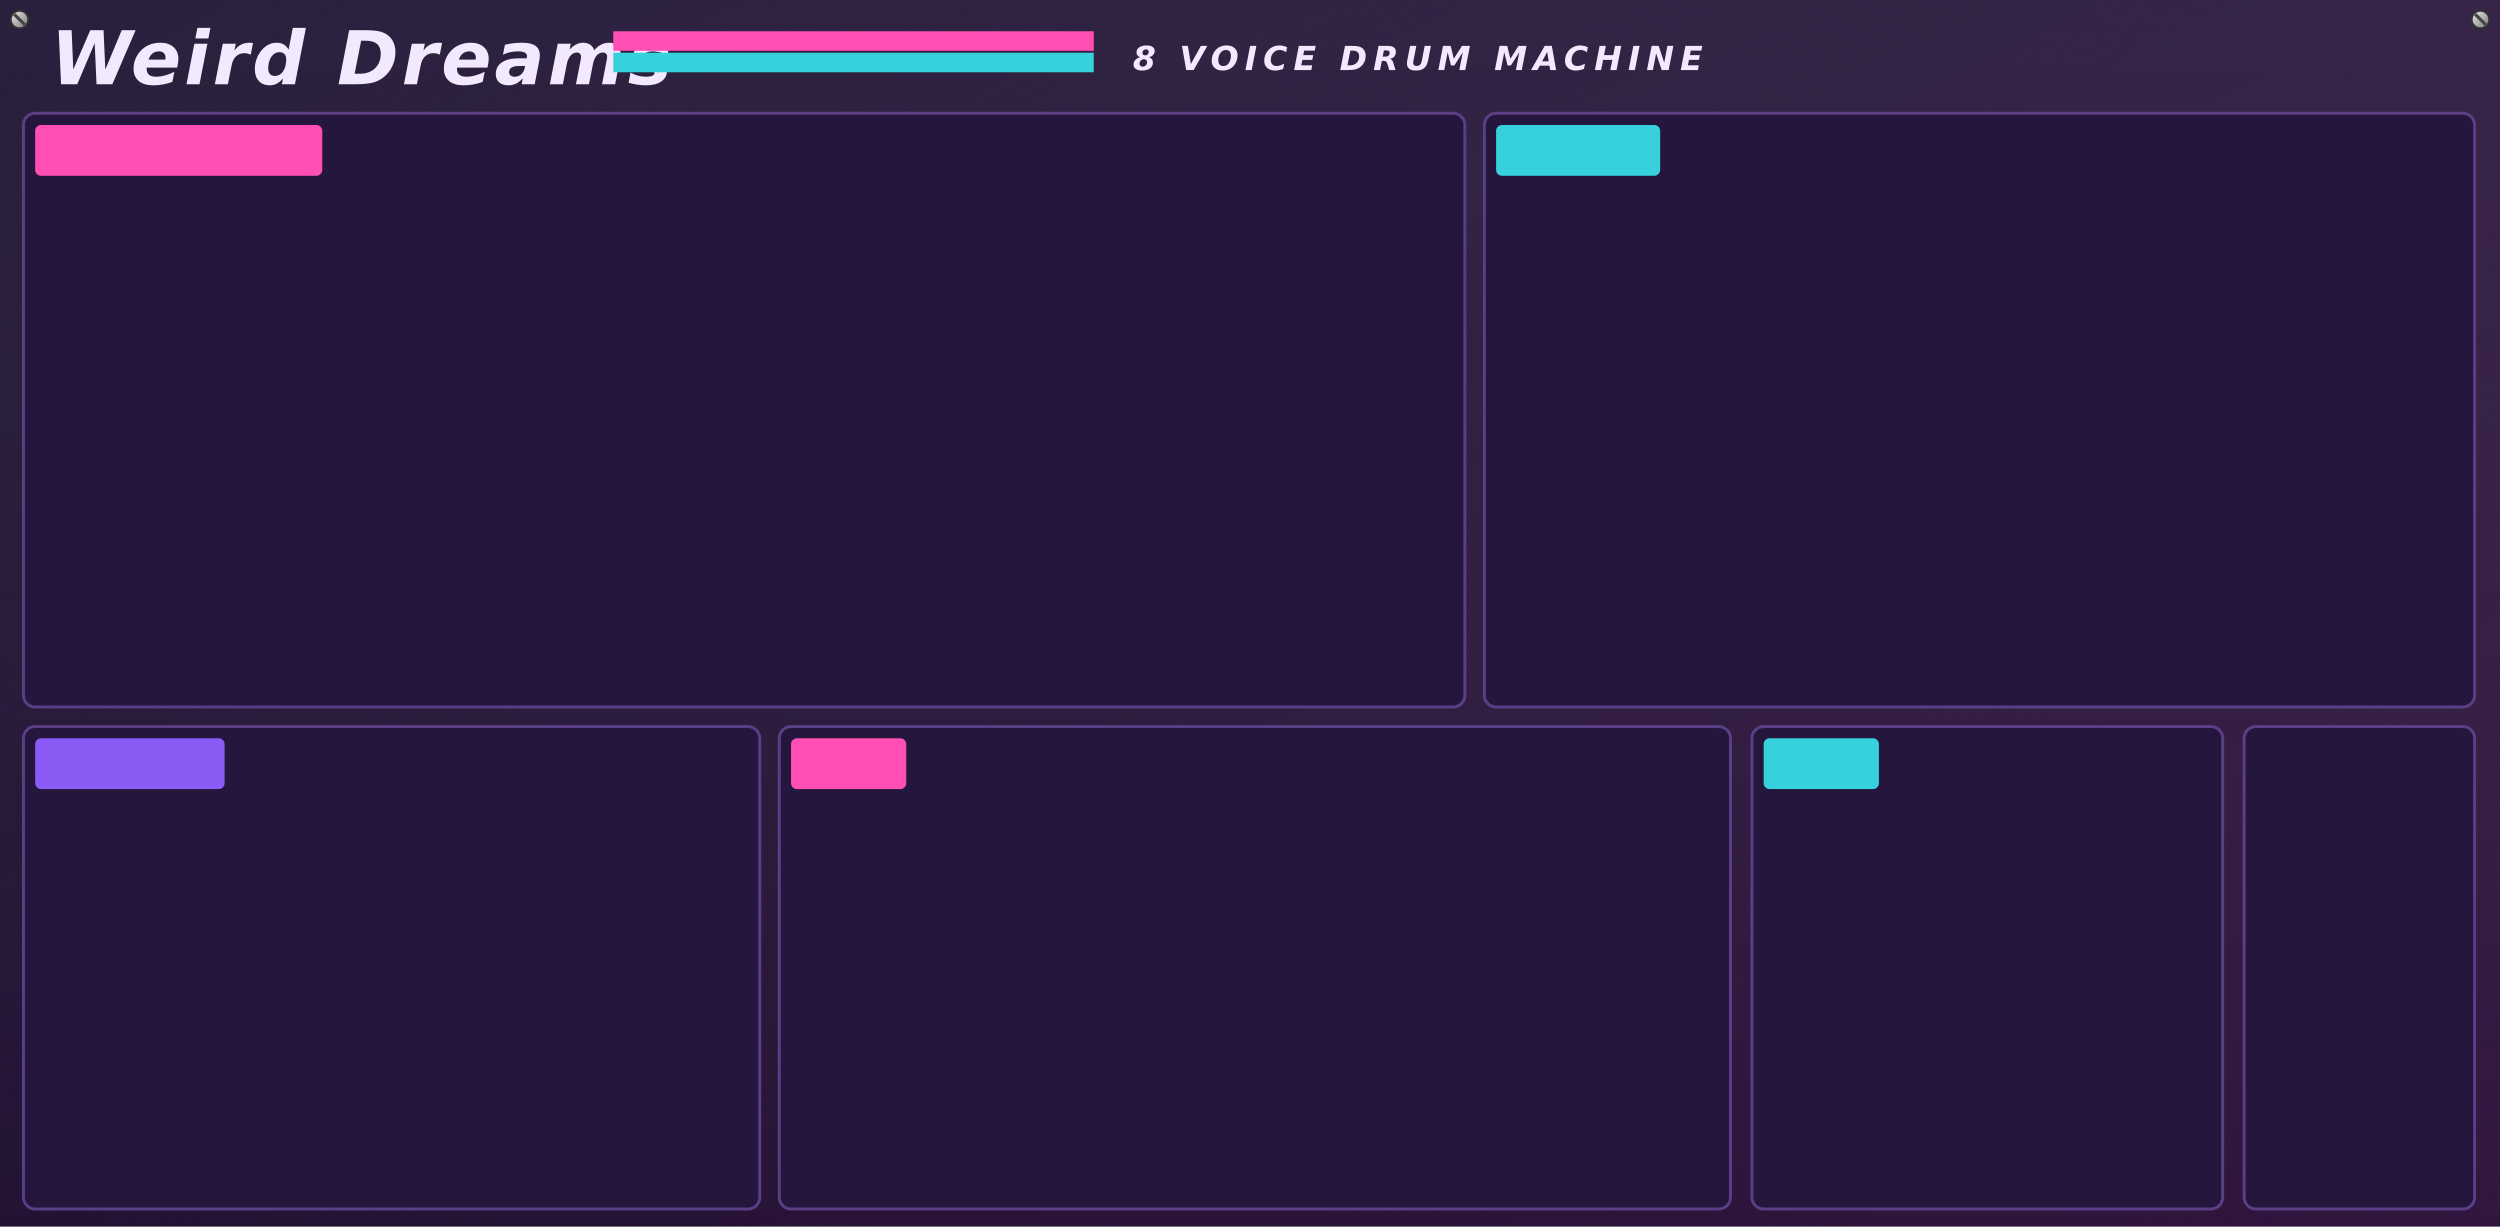
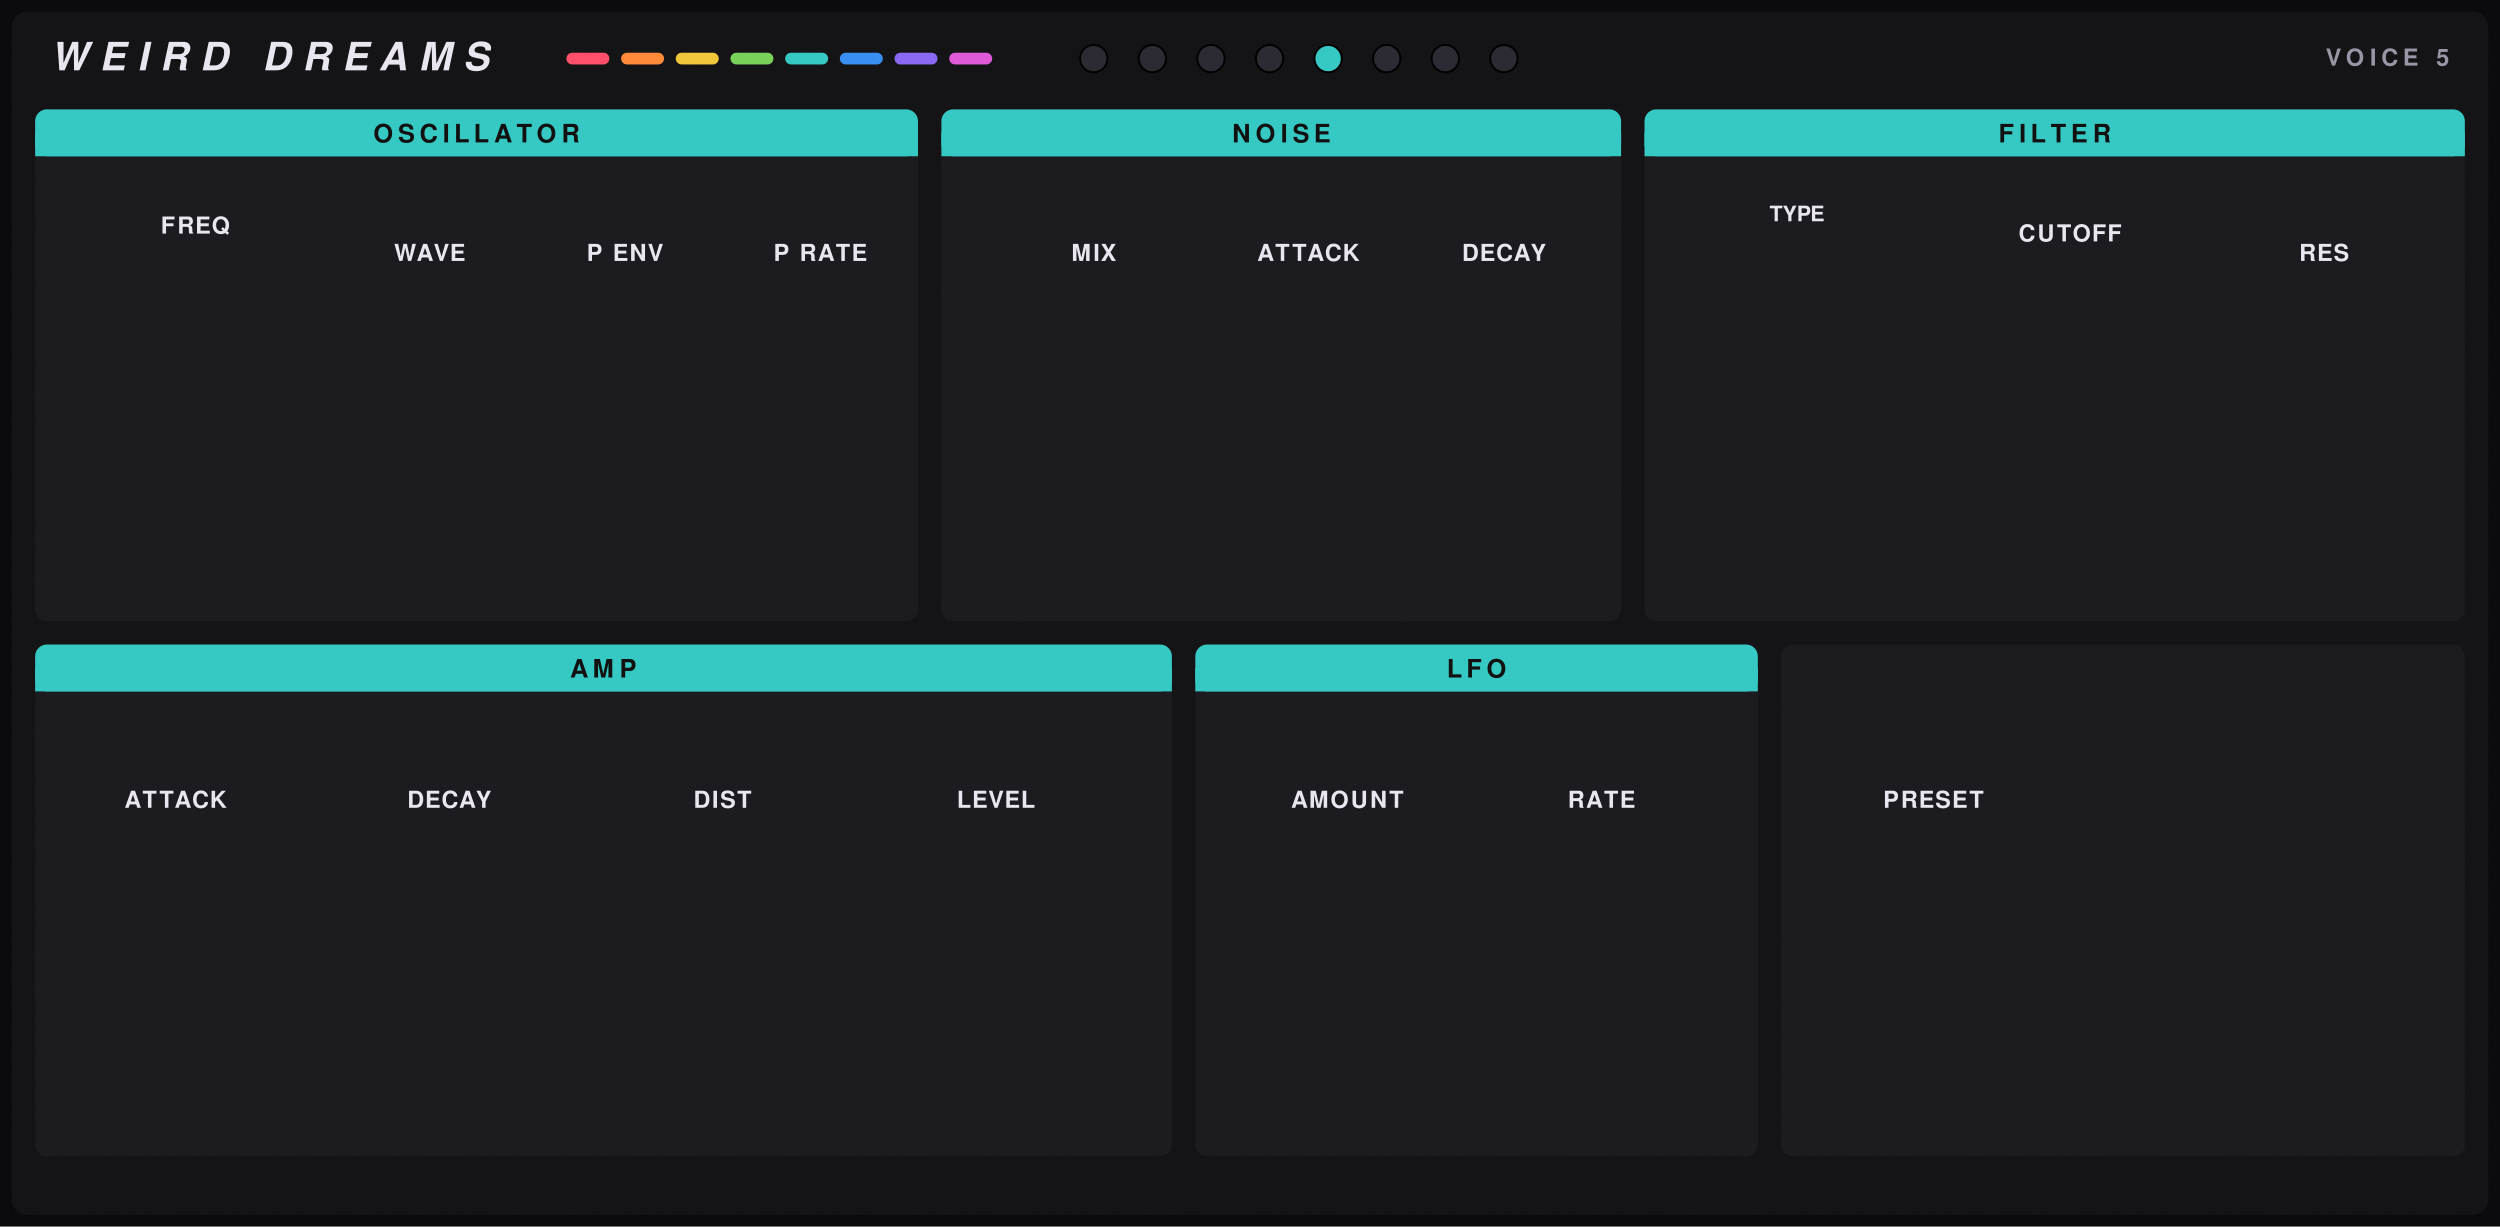
<svg xmlns="http://www.w3.org/2000/svg" width="1280" height="628" viewBox="0 0 1280 628">
  <defs>
-     <filter id="brush" x="0" y="0" width="100%" height="100%">
-       <feTurbulence type="fractalNoise" baseFrequency="0.002 0.9" numOctaves="2" seed="4" />
-       <feColorMatrix values="0 0 0 0 1  0 0 0 0 1  0 0 0 0 1  0 0 0 0.16 0" />
+     <linearGradient id="hw-screw" x1="0" y1="0" x2="1" y2="1">
+       <stop offset="0" stop-color="#f2f2f2" />
+       <stop offset="1" stop-color="#7a7a7a" />
+     </linearGradient>
+     <filter id="hw-brush" x="0" y="0" width="100%" height="100%">
+       <feTurbulence type="fractalNoise" baseFrequency="0.003 0.8" numOctaves="2" seed="5" />
+       <feColorMatrix values="0 0 0 0 1  0 0 0 0 1  0 0 0 0 1  0 0 0 0.20 0" />
    </filter>
-     <filter id="grain" x="0" y="0" width="100%" height="100%">
-       <feTurbulence type="fractalNoise" baseFrequency="0.9" numOctaves="2" seed="7" />
-       <feColorMatrix values="0 0 0 0 0  0 0 0 0 0  0 0 0 0 0  0 0 0 0.10 0" />
+     <filter id="hw-brushd" x="0" y="0" width="100%" height="100%">
+       <feTurbulence type="fractalNoise" baseFrequency="0.003 0.8" numOctaves="2" seed="9" />
+       <feColorMatrix values="0 0 0 0 0  0 0 0 0 0  0 0 0 0 0  0 0 0 0.16 0" />
    </filter>
-     <filter id="woodf" x="0" y="0" width="100%" height="100%">
-       <feTurbulence type="fractalNoise" baseFrequency="0.012 0.25" numOctaves="3" seed="11" />
-       <feColorMatrix values="0 0 0 0 0.36  0 0 0 0 0.20  0 0 0 0 0.09  0 0 0 0.9 0" />
+     <filter id="hw-grain" x="0" y="0" width="100%" height="100%">
+       <feTurbulence type="fractalNoise" baseFrequency="0.85" numOctaves="2" seed="3" />
+       <feColorMatrix values="0 0 0 0 0  0 0 0 0 0  0 0 0 0 0  0 0 0 0.07 0" />
    </filter>
-     <linearGradient id="screw" x1="0" y1="0" x2="1" y2="1">
-       <stop offset="0" stop-color="#eee" />
-       <stop offset="1" stop-color="#777" />
-     </linearGradient>
-     <linearGradient id="shade" x1="0" y1="0" x2="0" y2="1">
-       <stop offset="0" stop-color="#fff" stop-opacity="0.07" />
-       <stop offset="1" stop-color="#000" stop-opacity="0.12" />
+     <filter id="hw-wood" x="0" y="0" width="100%" height="100%">
+       <feTurbulence type="fractalNoise" baseFrequency="0.006 0.18" numOctaves="4" seed="21" />
+       <feColorMatrix values="0 0 0 0 0.30  0 0 0 0 0.15  0 0 0 0 0.05  0 0 0 0.85 0" />
+     </filter>
+     <filter id="hw-soft" x="-20%" y="-20%" width="140%" height="140%">
+       <feGaussianBlur stdDeviation="2" />
+     </filter>
+     <filter id="hw-shadow" x="-30%" y="-30%" width="160%" height="160%">
+       <feDropShadow dx="0" dy="2" stdDeviation="2" flood-opacity="0.45" />
+     </filter>
+     <linearGradient id="hw-vshade" x1="0" y1="0" x2="0" y2="1">
+       <stop offset="0" stop-color="#fff" stop-opacity="0.10" />
+       <stop offset="1" stop-color="#000" stop-opacity="0.14" />
    </linearGradient>
  </defs>
-   <defs>
-     <linearGradient id="bgg" x1="0" y1="0" x2="1" y2="1">
-       <stop offset="0" stop-color="#1a1030" />
-       <stop offset="1" stop-color="#3a1a4a" />
-     </linearGradient>
-   </defs>
-   <rect width="1280" height="628" fill="url(#bgg)" />
-   <rect width="1280" height="628" filter="url(#grain)" />
-   <rect width="1280" height="628" fill="url(#shade)" />
-   <rect x="12" y="58" width="738" height="304" rx="6" fill="#24163d" stroke="#5a3f87" stroke-width="1.5" />
-   <rect x="18" y="64" width="147" height="26" rx="3" fill="#ff4fb4" />
-   <rect x="760" y="58" width="507" height="304" rx="6" fill="#24163d" stroke="#5a3f87" stroke-width="1.5" />
-   <rect x="766" y="64" width="84" height="26" rx="3" fill="#36d1dc" />
-   <rect x="12" y="372" width="377" height="247" rx="6" fill="#24163d" stroke="#5a3f87" stroke-width="1.5" />
-   <rect x="18" y="378" width="97" height="26" rx="3" fill="#8a5cf5" />
-   <rect x="399" y="372" width="487" height="247" rx="6" fill="#24163d" stroke="#5a3f87" stroke-width="1.5" />
-   <rect x="405" y="378" width="59" height="26" rx="3" fill="#ff4fb4" />
-   <rect x="897" y="372" width="241" height="247" rx="6" fill="#24163d" stroke="#5a3f87" stroke-width="1.5" />
-   <rect x="903" y="378" width="59" height="26" rx="3" fill="#36d1dc" />
-   <rect x="1149" y="372" width="118" height="247" rx="6" fill="#24163d" stroke="#5a3f87" stroke-width="1.5" />
-   <text x="26" y="30" font-family="Titillium Web, DejaVu Sans, sans-serif" font-size="38" font-weight="700" fill="#f3e9ff" text-anchor="start" dominant-baseline="central" style="letter-spacing:0.04em;font-style:italic;">Weird Dreams</text>
-   <rect x="314" y="16" width="246" height="10" fill="#ff4fb4" />
-   <rect x="314" y="27" width="246" height="10" fill="#36d1dc" />
-   <text x="580" y="30" font-family="Titillium Web, DejaVu Sans, sans-serif" font-size="17" font-weight="600" fill="#f3e9ff" text-anchor="start" dominant-baseline="central" style="letter-spacing:0.18em;font-style:italic;">8 VOICE DRUM MACHINE</text>
-   <circle cx="10" cy="10" r="4.5" fill="url(#screw)" stroke="#333" stroke-width="1" />
-   <line x1="7.3" y1="7.3" x2="12.7" y2="12.7" stroke="#444" stroke-width="1.6" />
-   <circle cx="1270" cy="10" r="4.5" fill="url(#screw)" stroke="#333" stroke-width="1" />
-   <line x1="1267.3" y1="7.3" x2="1272.7" y2="12.7" stroke="#444" stroke-width="1.6" />
+   <rect x="0" y="0" width="1280" height="628" rx="0" fill="#0b0a0c" />
+   <rect x="6" y="6" width="1268" height="616" rx="8" fill="#151417" />
+   <rect x="6" y="6" width="1268" height="616" filter="url(#hw-grain)" />
+   <text x="26" y="30" font-size="20" fill="#e9e6ef" text-anchor="start" dominant-baseline="central" style="font-family:FreeSans, Liberation Sans, Titillium Web, sans-serif;font-weight:700;letter-spacing:0.3em;font-style:italic;">WEIRD DREAMS</text>
+   <text x="1254" y="30" font-size="12" fill="#9a96a6" text-anchor="end" dominant-baseline="central" style="font-family:FreeSans, Liberation Sans, Titillium Web, sans-serif;font-weight:700;letter-spacing:0.24em;">VOICE 5</text>
+   <rect x="290" y="27" width="22" height="6" rx="3" fill="#ff4f6a" />
+   <rect x="318" y="27" width="22" height="6" rx="3" fill="#ff8a3a" />
+   <rect x="346" y="27" width="22" height="6" rx="3" fill="#f2c63a" />
+   <rect x="374" y="27" width="22" height="6" rx="3" fill="#7ad15a" />
+   <rect x="402" y="27" width="22" height="6" rx="3" fill="#36c9c3" />
+   <rect x="430" y="27" width="22" height="6" rx="3" fill="#3a8ff2" />
+   <rect x="458" y="27" width="22" height="6" rx="3" fill="#8a6af2" />
+   <rect x="486" y="27" width="22" height="6" rx="3" fill="#e05ad8" />
+   <circle cx="560" cy="30" r="7" fill="#2c2a32" stroke="#000" stroke-width="1" />
+   <circle cx="590" cy="30" r="7" fill="#2c2a32" stroke="#000" stroke-width="1" />
+   <circle cx="620" cy="30" r="7" fill="#2c2a32" stroke="#000" stroke-width="1" />
+   <circle cx="650" cy="30" r="7" fill="#2c2a32" stroke="#000" stroke-width="1" />
+   <circle cx="680" cy="30" r="7" fill="#36c9c3" stroke="#000" stroke-width="1" />
+   <circle cx="710" cy="30" r="7" fill="#2c2a32" stroke="#000" stroke-width="1" />
+   <circle cx="740" cy="30" r="7" fill="#2c2a32" stroke="#000" stroke-width="1" />
+   <circle cx="770" cy="30" r="7" fill="#2c2a32" stroke="#000" stroke-width="1" />
+   <rect x="18" y="56" width="452" height="262" rx="6" fill="#1c1b20" />
+   <rect x="18" y="56" width="452" height="24" rx="6" fill="#36c9c3" />
+   <rect x="18" y="68" width="452" height="12" rx="0" fill="#36c9c3" />
+   <text x="244" y="69" font-size="13" fill="#111" text-anchor="middle" dominant-baseline="central" style="font-family:FreeSans, Liberation Sans, Titillium Web, sans-serif;font-weight:700;letter-spacing:0.2em;">OSCILLATOR</text>
+   <rect x="482" y="56" width="348" height="262" rx="6" fill="#1c1b20" />
+   <rect x="482" y="56" width="348" height="24" rx="6" fill="#36c9c3" />
+   <rect x="482" y="68" width="348" height="12" rx="0" fill="#36c9c3" />
+   <text x="656" y="69" font-size="13" fill="#111" text-anchor="middle" dominant-baseline="central" style="font-family:FreeSans, Liberation Sans, Titillium Web, sans-serif;font-weight:700;letter-spacing:0.2em;">NOISE</text>
+   <rect x="842" y="56" width="420" height="262" rx="6" fill="#1c1b20" />
+   <rect x="842" y="56" width="420" height="24" rx="6" fill="#36c9c3" />
+   <rect x="842" y="68" width="420" height="12" rx="0" fill="#36c9c3" />
+   <text x="1052" y="69" font-size="13" fill="#111" text-anchor="middle" dominant-baseline="central" style="font-family:FreeSans, Liberation Sans, Titillium Web, sans-serif;font-weight:700;letter-spacing:0.2em;">FILTER</text>
+   <rect x="18" y="330" width="582" height="262" rx="6" fill="#1c1b20" />
+   <rect x="18" y="330" width="582" height="24" rx="6" fill="#36c9c3" />
+   <rect x="18" y="342" width="582" height="12" rx="0" fill="#36c9c3" />
+   <text x="309" y="343" font-size="13" fill="#111" text-anchor="middle" dominant-baseline="central" style="font-family:FreeSans, Liberation Sans, Titillium Web, sans-serif;font-weight:700;letter-spacing:0.2em;">AMP</text>
+   <rect x="612" y="330" width="288" height="262" rx="6" fill="#1c1b20" />
+   <rect x="612" y="330" width="288" height="24" rx="6" fill="#36c9c3" />
+   <rect x="612" y="342" width="288" height="12" rx="0" fill="#36c9c3" />
+   <text x="756" y="343" font-size="13" fill="#111" text-anchor="middle" dominant-baseline="central" style="font-family:FreeSans, Liberation Sans, Titillium Web, sans-serif;font-weight:700;letter-spacing:0.2em;">LFO</text>
+   <rect x="912" y="330" width="350" height="262" rx="6" fill="#1c1b20" />
+   <text x="920" y="110" font-size="11" fill="#e9e6ef" text-anchor="middle" dominant-baseline="central" style="font-family:FreeSans, Liberation Sans, Titillium Web, sans-serif;font-weight:700;letter-spacing:0em;">TYPE</text>
+   <text x="100" y="116" font-size="12" fill="#e9e6ef" text-anchor="middle" dominant-baseline="central" style="font-family:FreeSans, Liberation Sans, Titillium Web, sans-serif;font-weight:700;letter-spacing:0.08em;">FREQ</text>
+   <text x="220" y="130" font-size="12" fill="#e9e6ef" text-anchor="middle" dominant-baseline="central" style="font-family:FreeSans, Liberation Sans, Titillium Web, sans-serif;font-weight:700;letter-spacing:0.08em;">WAVE</text>
+   <text x="320" y="130" font-size="12" fill="#e9e6ef" text-anchor="middle" dominant-baseline="central" style="font-family:FreeSans, Liberation Sans, Titillium Web, sans-serif;font-weight:700;letter-spacing:0.08em;">P ENV</text>
+   <text x="420" y="130" font-size="12" fill="#e9e6ef" text-anchor="middle" dominant-baseline="central" style="font-family:FreeSans, Liberation Sans, Titillium Web, sans-serif;font-weight:700;letter-spacing:0.08em;">P RATE</text>
+   <text x="560" y="130" font-size="12" fill="#e9e6ef" text-anchor="middle" dominant-baseline="central" style="font-family:FreeSans, Liberation Sans, Titillium Web, sans-serif;font-weight:700;letter-spacing:0.08em;">MIX</text>
+   <text x="670" y="130" font-size="12" fill="#e9e6ef" text-anchor="middle" dominant-baseline="central" style="font-family:FreeSans, Liberation Sans, Titillium Web, sans-serif;font-weight:700;letter-spacing:0.08em;">ATTACK</text>
+   <text x="770" y="130" font-size="12" fill="#e9e6ef" text-anchor="middle" dominant-baseline="central" style="font-family:FreeSans, Liberation Sans, Titillium Web, sans-serif;font-weight:700;letter-spacing:0.08em;">DECAY</text>
+   <text x="1060" y="120" font-size="12" fill="#e9e6ef" text-anchor="middle" dominant-baseline="central" style="font-family:FreeSans, Liberation Sans, Titillium Web, sans-serif;font-weight:700;letter-spacing:0.08em;">CUTOFF</text>
+   <text x="1190" y="130" font-size="12" fill="#e9e6ef" text-anchor="middle" dominant-baseline="central" style="font-family:FreeSans, Liberation Sans, Titillium Web, sans-serif;font-weight:700;letter-spacing:0.08em;">RES</text>
+   <text x="90" y="410" font-size="12" fill="#e9e6ef" text-anchor="middle" dominant-baseline="central" style="font-family:FreeSans, Liberation Sans, Titillium Web, sans-serif;font-weight:700;letter-spacing:0.08em;">ATTACK</text>
+   <text x="230" y="410" font-size="12" fill="#e9e6ef" text-anchor="middle" dominant-baseline="central" style="font-family:FreeSans, Liberation Sans, Titillium Web, sans-serif;font-weight:700;letter-spacing:0.08em;">DECAY</text>
+   <text x="370" y="410" font-size="12" fill="#e9e6ef" text-anchor="middle" dominant-baseline="central" style="font-family:FreeSans, Liberation Sans, Titillium Web, sans-serif;font-weight:700;letter-spacing:0.08em;">DIST</text>
+   <text x="510" y="410" font-size="12" fill="#e9e6ef" text-anchor="middle" dominant-baseline="central" style="font-family:FreeSans, Liberation Sans, Titillium Web, sans-serif;font-weight:700;letter-spacing:0.08em;">LEVEL</text>
+   <text x="690" y="410" font-size="12" fill="#e9e6ef" text-anchor="middle" dominant-baseline="central" style="font-family:FreeSans, Liberation Sans, Titillium Web, sans-serif;font-weight:700;letter-spacing:0.08em;">AMOUNT</text>
+   <text x="820" y="410" font-size="12" fill="#e9e6ef" text-anchor="middle" dominant-baseline="central" style="font-family:FreeSans, Liberation Sans, Titillium Web, sans-serif;font-weight:700;letter-spacing:0.08em;">RATE</text>
+   <text x="990" y="410" font-size="12" fill="#e9e6ef" text-anchor="middle" dominant-baseline="central" style="font-family:FreeSans, Liberation Sans, Titillium Web, sans-serif;font-weight:700;letter-spacing:0.08em;">PRESET</text>
</svg>
